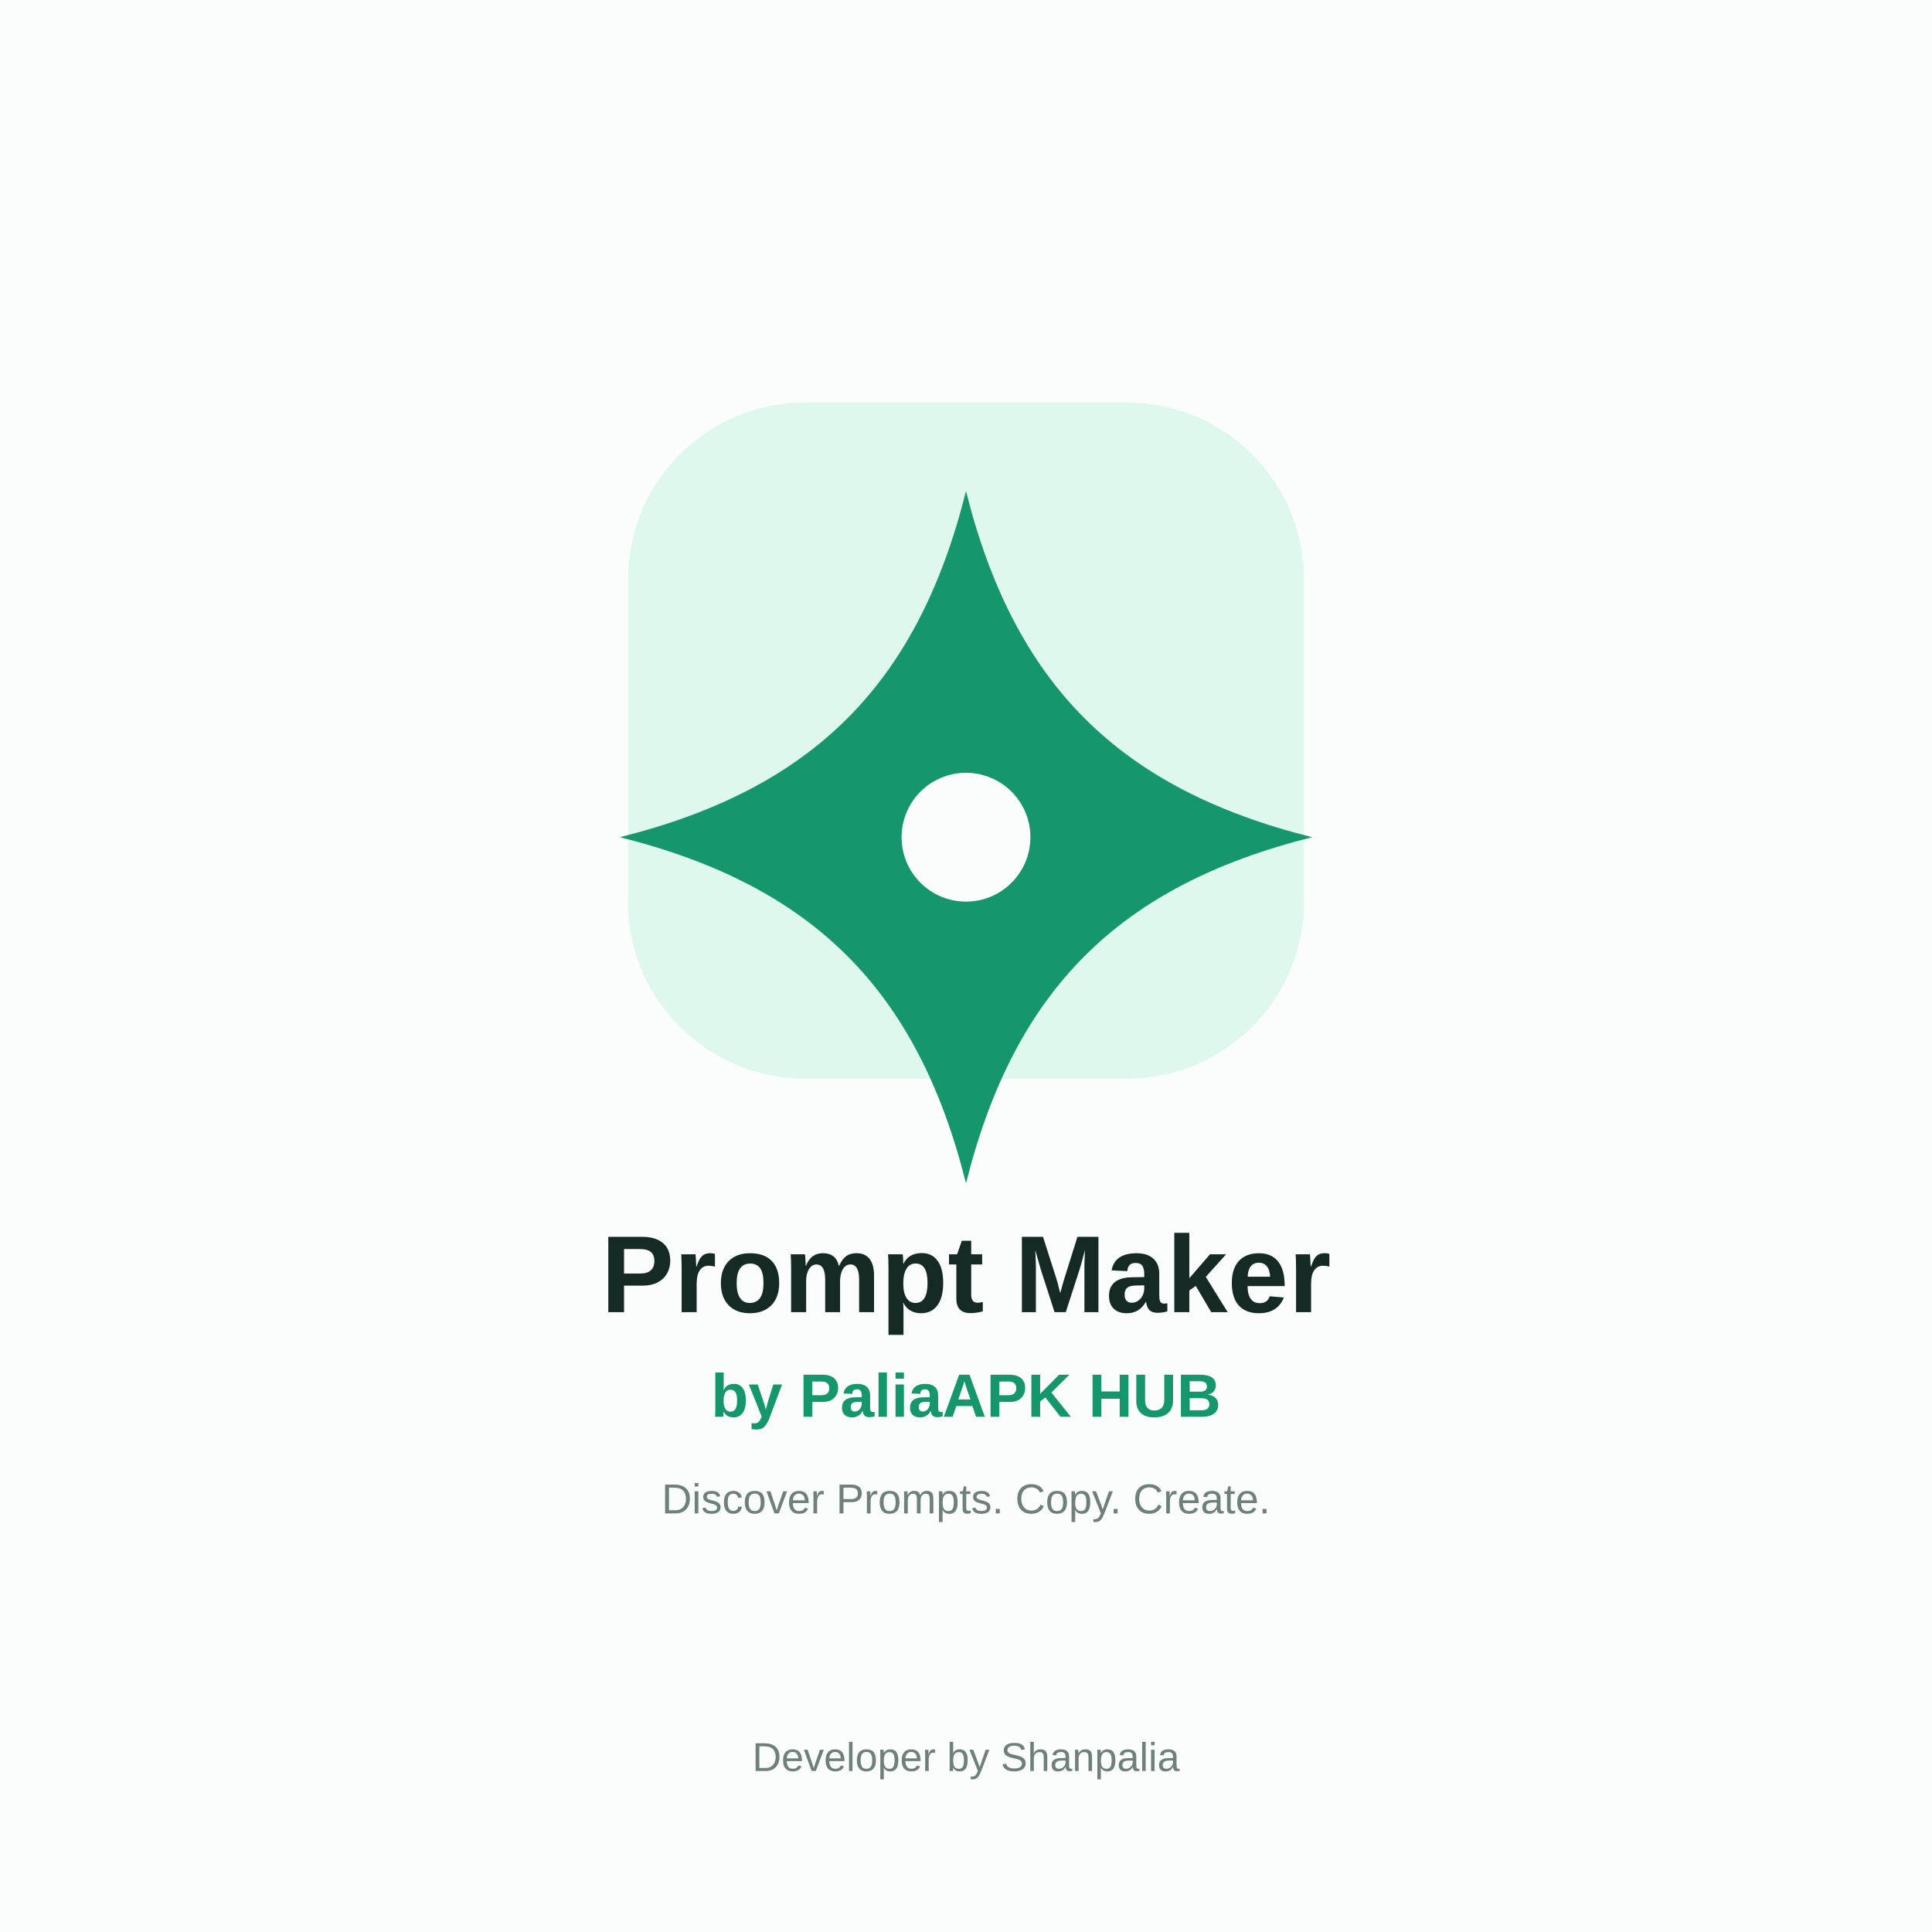
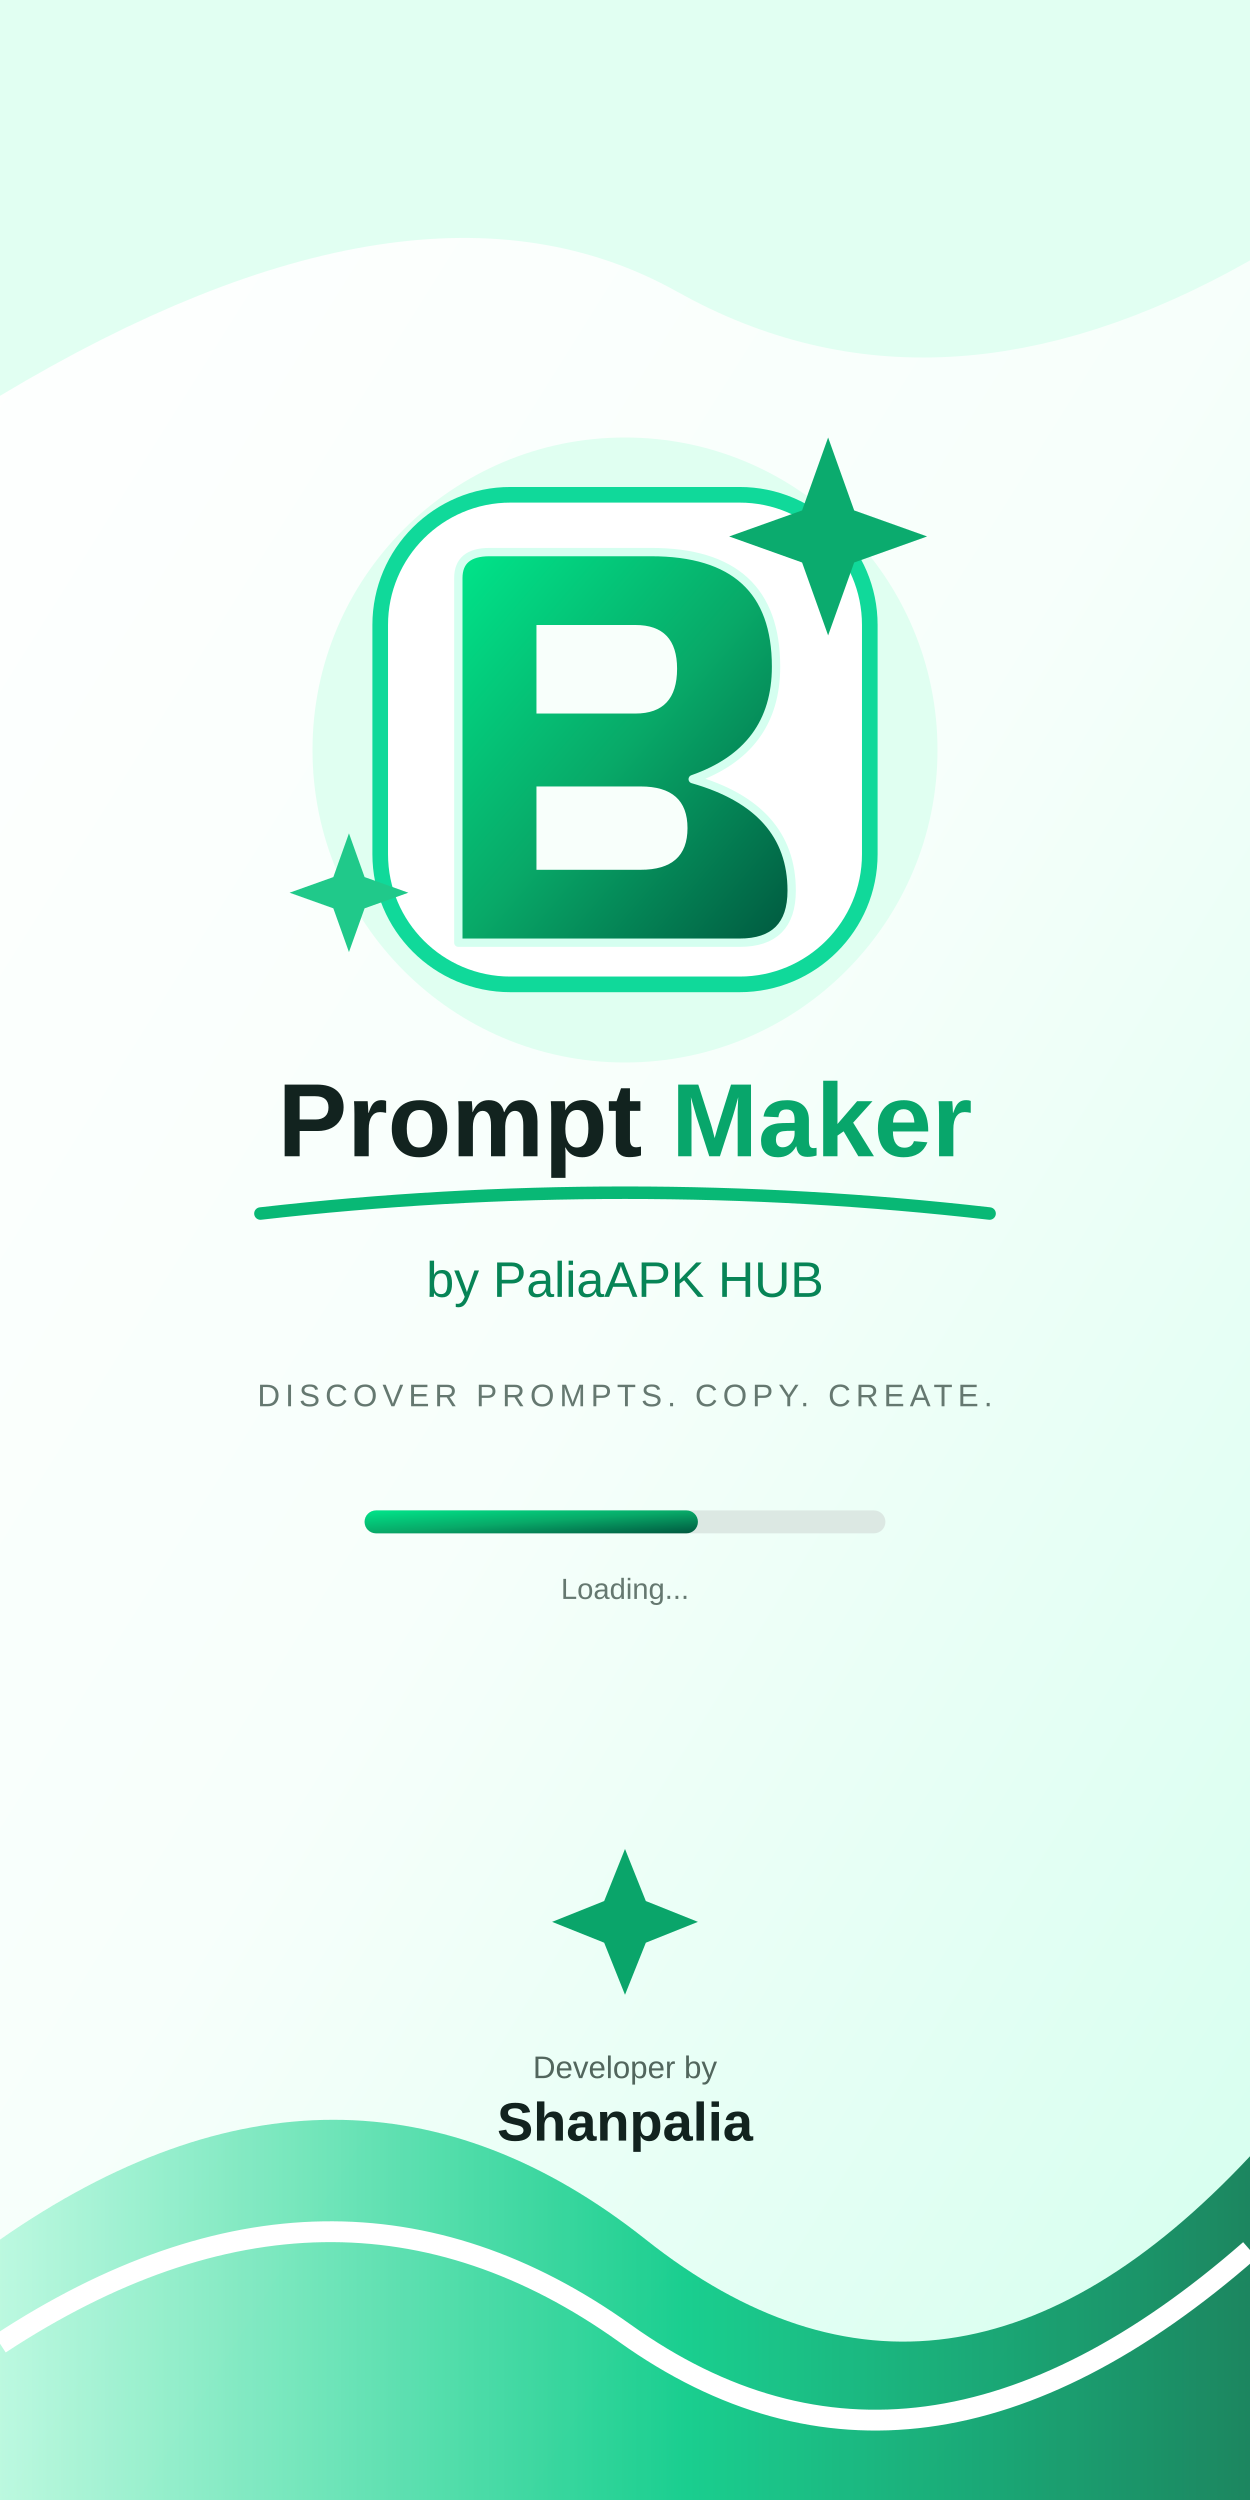
- <svg xmlns="http://www.w3.org/2000/svg" width="1200" height="1200" viewBox="0 0 1200 1200">
-   <rect width="1200" height="1200" fill="#fbfdfc" />
-   <rect x="390" y="250" width="420" height="420" rx="110" fill="#dff8ed" />
-   <path d="M600 305 C630 425 695 490 815 520 C695 550 630 615 600 735 C570 615 505 550 385 520 C505 490 570 425 600 305Z" fill="#15966c" />
-   <circle cx="600" cy="520" r="40" fill="#fbfdfc" />
-   <g font-family="Arial,sans-serif" text-anchor="middle" fill="#152a24">
-     <text x="600" y="815" font-size="68" font-weight="700">Prompt Maker</text>
-     <text x="600" y="880" font-size="38" fill="#15966c" font-weight="700">by PaliaAPK HUB</text>
-     <text x="600" y="940" font-size="26" fill="#6e8079">Discover Prompts. Copy. Create.</text>
-     <text x="600" y="1100" font-size="25" fill="#6e8079">Developer by Shanpalia</text>
-   </g>
+ <svg xmlns="http://www.w3.org/2000/svg" width="1200" height="2400" viewBox="0 0 1200 2400">
+   <defs>
+     <linearGradient id="bg" x1="0" y1="0" x2=".8" y2="1">
+       <stop stop-color="#fff" />
+       <stop offset=".55" stop-color="#f7fffb" />
+       <stop offset="1" stop-color="#d9fff0" />
+     </linearGradient>
+     <linearGradient id="green" x1="0" y1="0" x2="1" y2="1">
+       <stop stop-color="#00e58a" />
+       <stop offset=".5" stop-color="#08a968" />
+       <stop offset="1" stop-color="#00583f" />
+     </linearGradient>
+     <linearGradient id="wave" x1="0" y1="0" x2="1" y2="0">
+       <stop stop-color="#b7f8dd" />
+       <stop offset=".55" stop-color="#04c984" />
+       <stop offset="1" stop-color="#08784f" />
+     </linearGradient>
+   </defs>
+   <rect width="1200" height="2400" fill="url(#bg)" />
+   <path d="M0 0H1200V250Q900 420 650 280T0 380Z" fill="#e1fff2" />
+   <path d="M0 2150Q330 1920 620 2150T1200 2070V2400H0Z" fill="url(#wave)" opacity=".9" />
+   <path d="M0 2250Q320 2040 600 2240T1200 2160" fill="none" stroke="#fff" stroke-width="20" />
+   <circle cx="600" cy="720" r="300" fill="#e0fff1" />
+   <rect x="365" y="475" width="470" height="470" rx="125" fill="#fff" stroke="#10d99a" stroke-width="15" />
+   <path d="M440 555Q440 530 470 530H625Q745 530 745 640Q745 720 665 748Q760 775 760 855Q760 905 710 905H440Z" fill="url(#green)" stroke="#d5fff0" stroke-width="8" stroke-linejoin="round" />
+   <path d="M515 600V685H610Q650 685 650 642Q650 600 610 600ZM515 755V835H615Q660 835 660 795Q660 755 615 755Z" fill="#f8fffb" />
+   <path d="M795 420L820 490 890 515 820 540 795 610 770 540 700 515 770 490Z" fill="#0bab6e" />
+   <path d="M335 800L350 842 392 857 350 872 335 914 320 872 278 857 320 842Z" fill="#20c98a" />
+   <text x="600" y="1110" text-anchor="middle" font-family="Arial,sans-serif" font-size="100" font-weight="800" fill="#12231f">Prompt <tspan fill="#08a66b">Maker</tspan>
+   </text>
+   <path d="M250 1165Q600 1125 950 1165" fill="none" stroke="#08b875" stroke-width="12" stroke-linecap="round" />
+   <text x="600" y="1245" text-anchor="middle" font-family="Arial,sans-serif" font-size="48" fill="#078456">by PaliaAPK HUB</text>
+   <text x="600" y="1350" text-anchor="middle" font-family="Arial,sans-serif" font-size="30" letter-spacing="5" fill="#657870">DISCOVER PROMPTS. COPY. CREATE.</text>
+   <rect x="350" y="1450" width="500" height="22" rx="11" fill="#dce8e3" />
+   <rect x="350" y="1450" width="320" height="22" rx="11" fill="url(#green)" />
+   <text x="600" y="1535" text-anchor="middle" font-family="Arial,sans-serif" font-size="28" fill="#657870">Loading...</text>
+   <path d="M600 1775L620 1825 670 1845 620 1865 600 1915 580 1865 530 1845 580 1825Z" fill="#0aa56a" />
+   <text x="600" y="1995" text-anchor="middle" font-family="Arial,sans-serif" font-size="30" fill="#52665d">Developer by</text>
+   <text x="600" y="2055" text-anchor="middle" font-family="Arial,sans-serif" font-size="52" font-weight="800" fill="#12231f">Shanpalia</text>
</svg>
